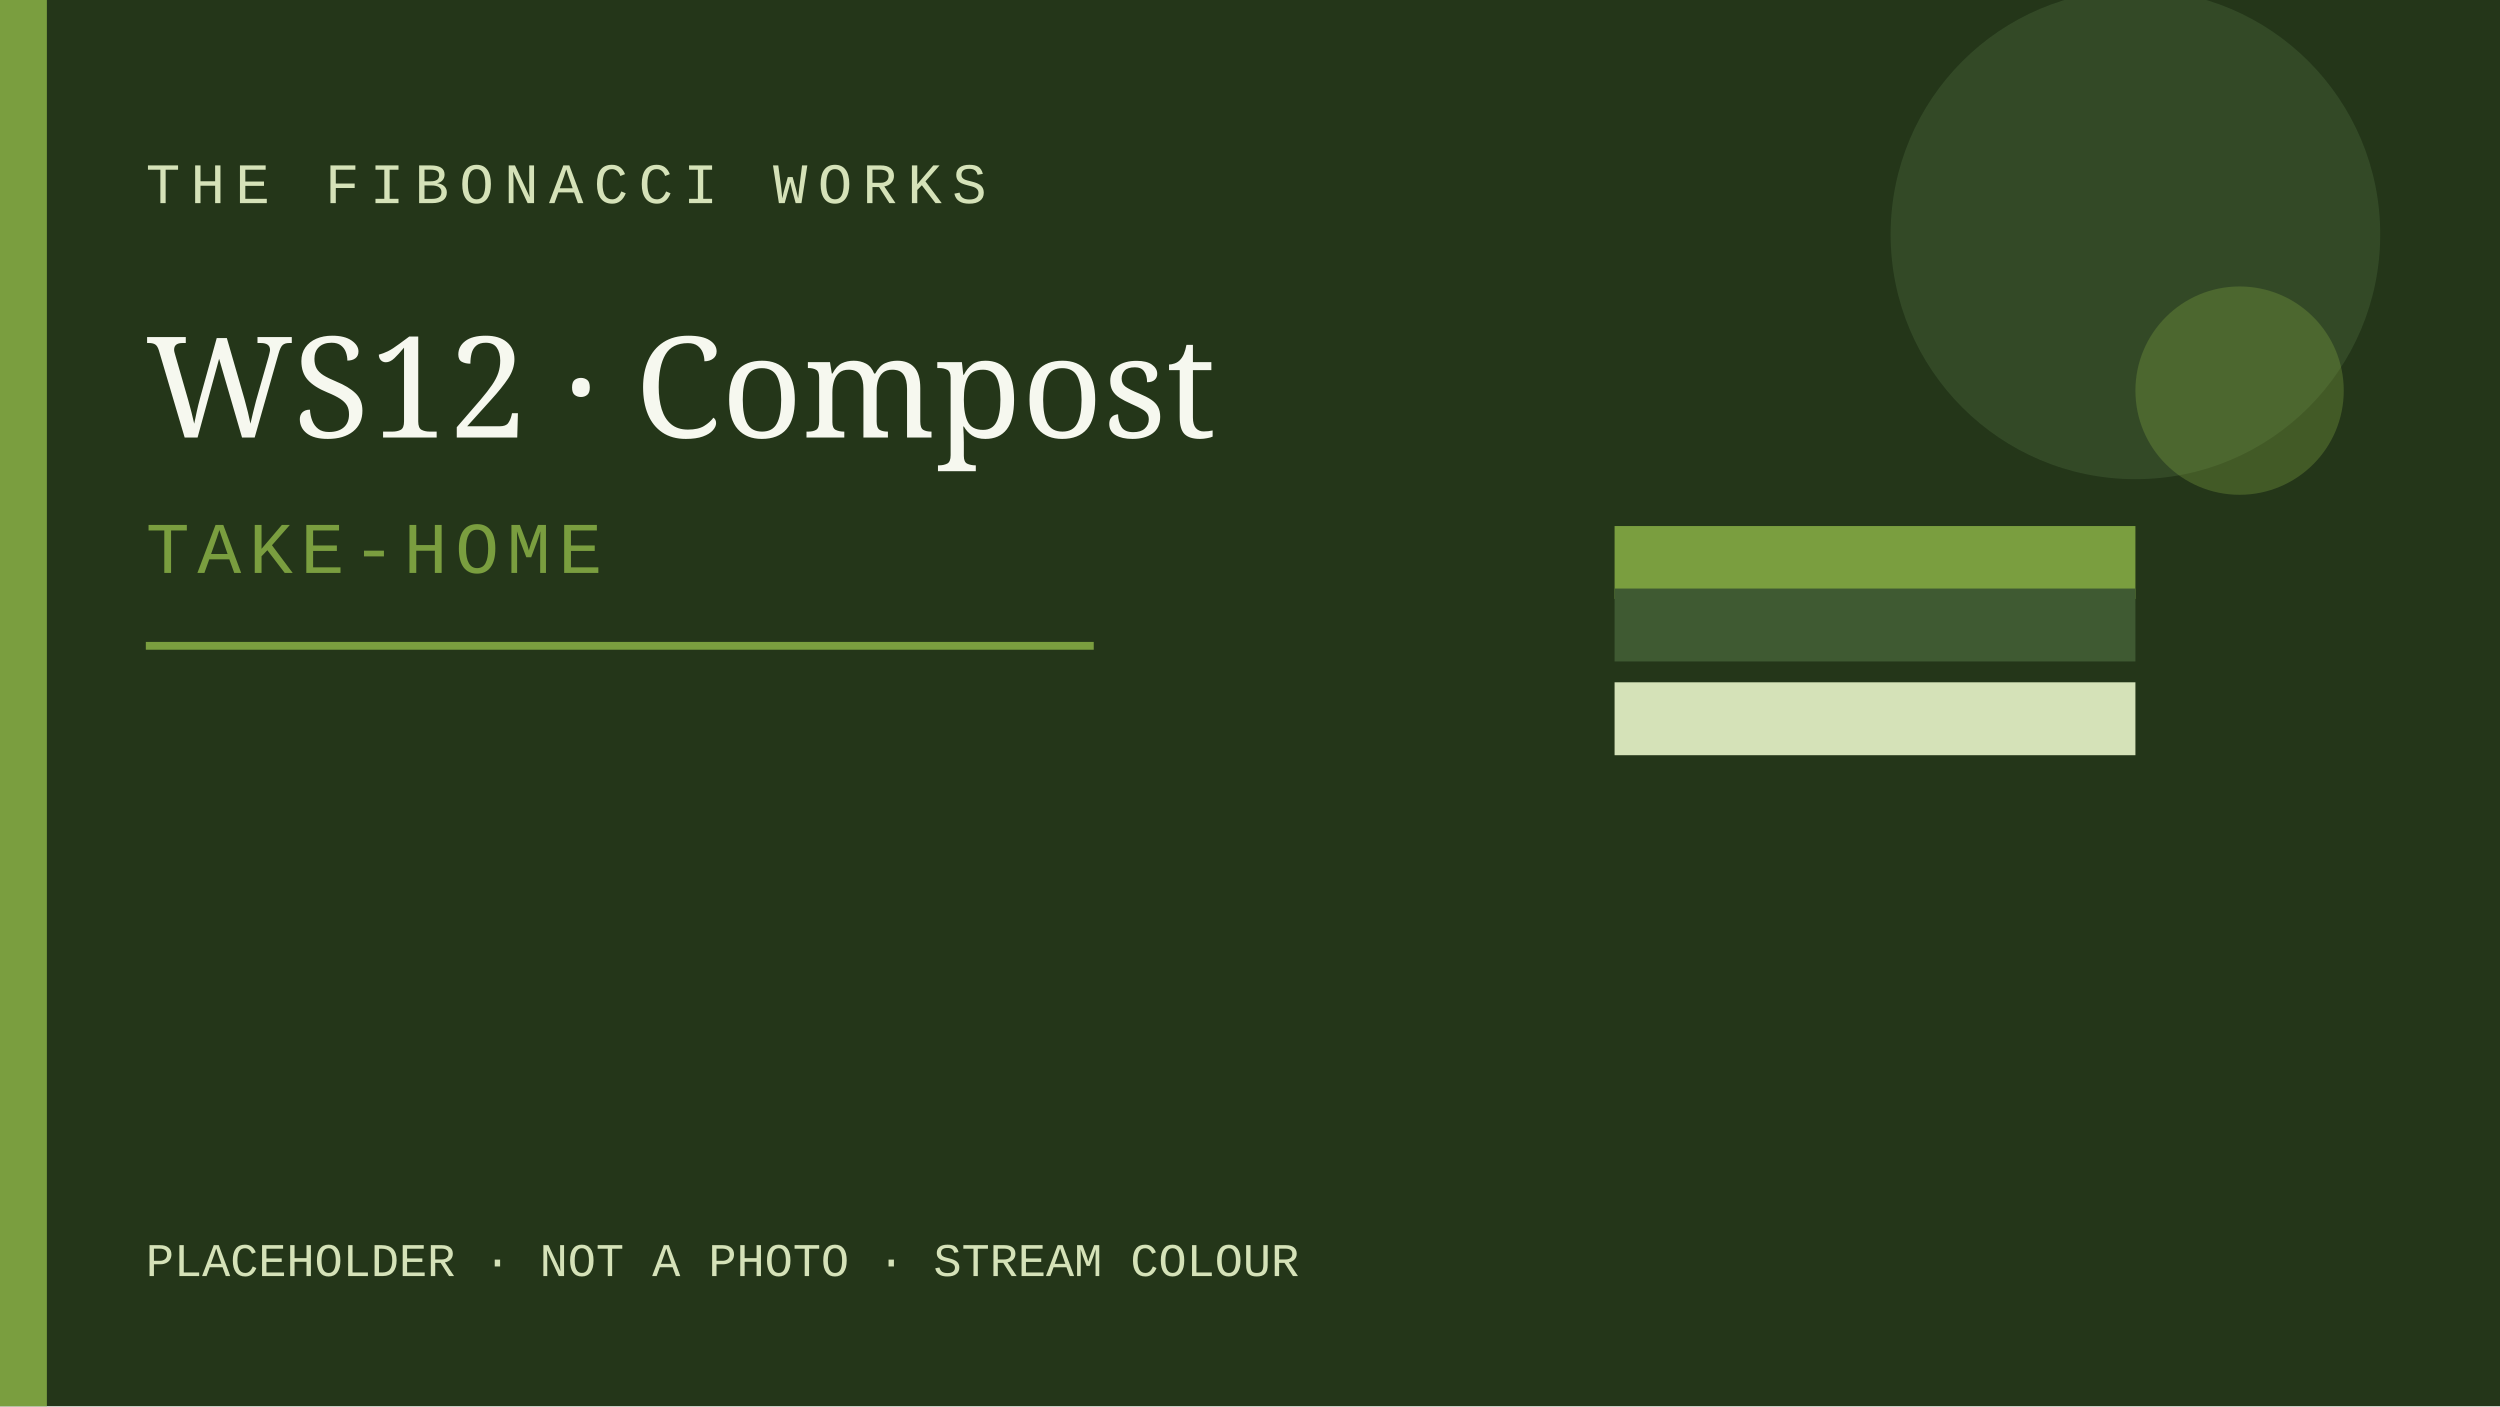
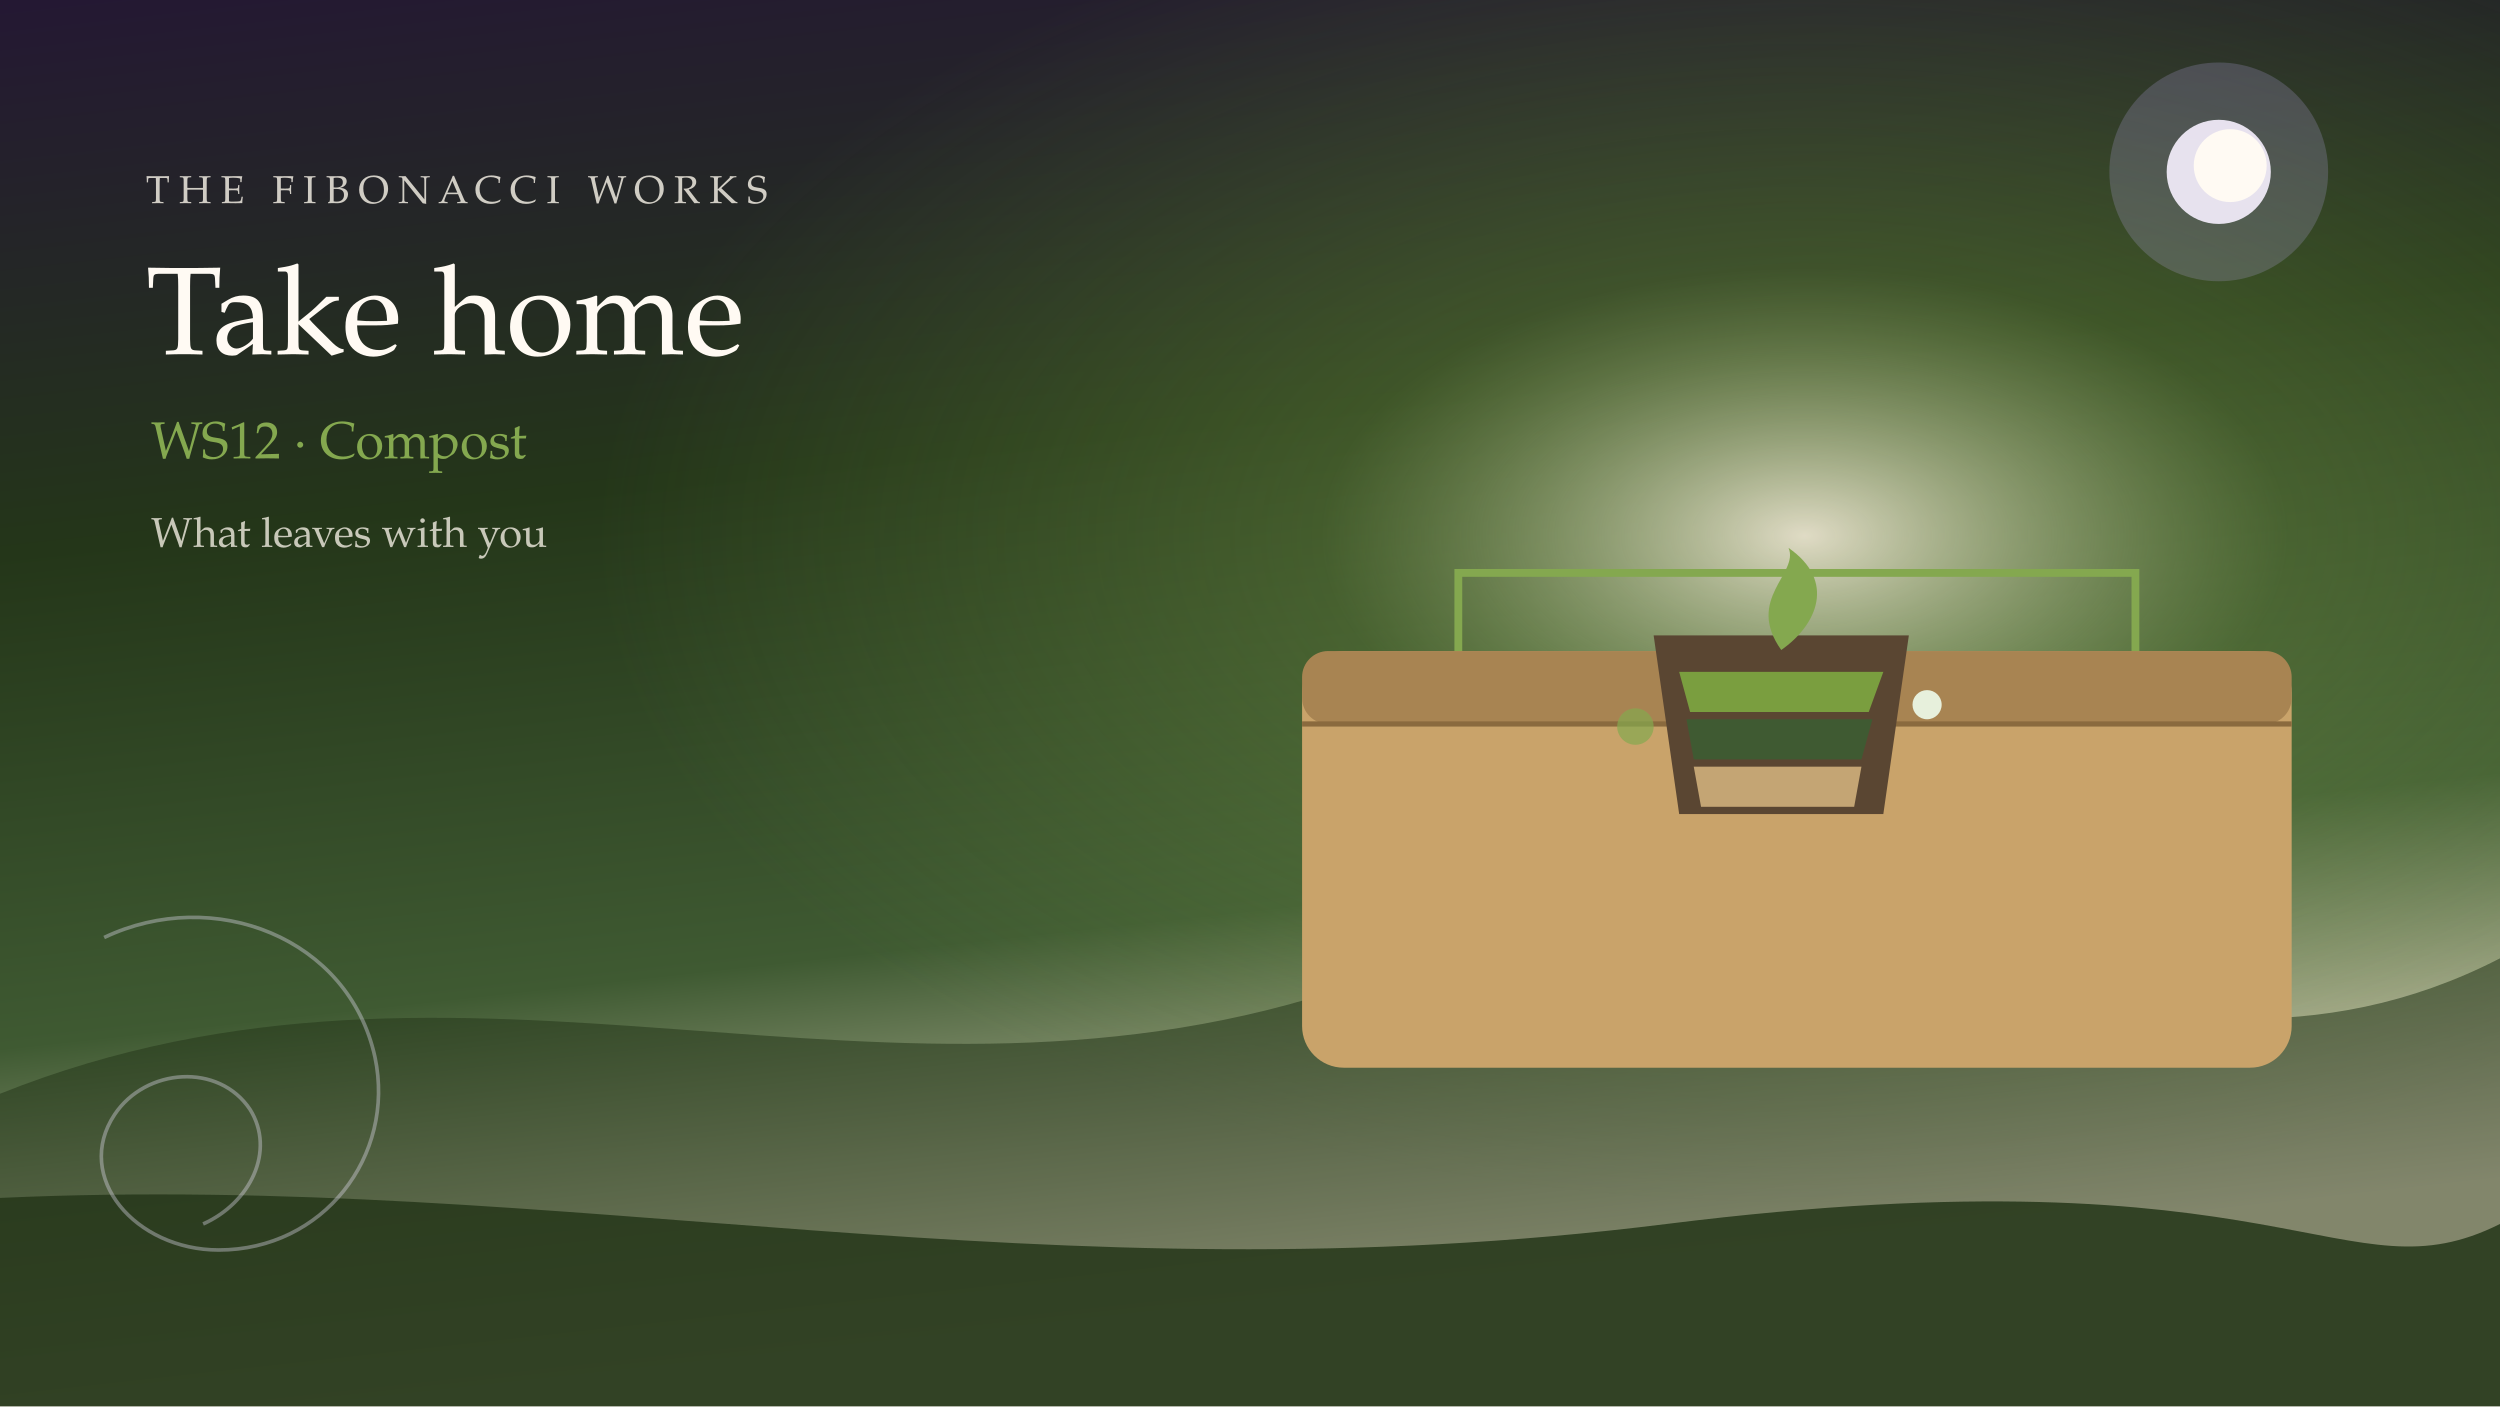
- <svg xmlns="http://www.w3.org/2000/svg" width="960" height="540" viewBox="0 0 960 540" role="img" aria-label="WS12 · Compost Take-Home">
-   <rect width="960" height="540" fill="#243619" />
-   <rect x="0" y="0" width="18" height="540" fill="#7a9e3f" />
-   <circle cx="820" cy="90" r="94" fill="#3f5a32" opacity="0.55" />
-   <circle cx="860" cy="150" r="40" fill="#7a9e3f" opacity="0.35" />
-   <text x="56" y="78" fill="#d5e2b8" font-family="Courier New, monospace" font-size="22" letter-spacing="4">THE FIBONACCI WORKS</text>
-   <text x="56" y="168" fill="#f6f8ef" font-family="Georgia, serif" font-size="54">WS12 · Compost</text>
-   <text x="56" y="220" fill="#7a9e3f" font-family="Courier New, monospace" font-size="28" letter-spacing="3">TAKE-HOME</text>
-   <line x1="56" y1="248" x2="420" y2="248" stroke="#7a9e3f" stroke-width="3" />
-   <g transform="translate(460,40)">
-     <rect x="160" y="162" width="200" height="28" fill="#7a9e3f" />
-     <rect x="160" y="186" width="200" height="28" fill="#3f5a32" />
-     <rect x="160" y="222" width="200" height="28" fill="#d5e2b8" />
+ <svg xmlns="http://www.w3.org/2000/svg" width="960" height="540" viewBox="0 0 960 540" role="img" aria-label="WS12 Compost — Take home">
+   <defs>
+     <linearGradient id="sky" x1="0" y1="0" x2="0.2" y2="1">
+       <stop offset="0" stop-color="#241833" />
+       <stop offset="0.38" stop-color="#243619" />
+       <stop offset="0.72" stop-color="#3f5a32" />
+       <stop offset="1" stop-color="#f3e6cf" />
+     </linearGradient>
+     <radialGradient id="lantern" cx="72%" cy="38%" r="48%">
+       <stop offset="0" stop-color="#fff6e2" stop-opacity="0.85" />
+       <stop offset="0.4" stop-color="#84a84f" stop-opacity="0.28" />
+       <stop offset="1" stop-color="#84a84f" stop-opacity="0" />
+     </radialGradient>
+   </defs>
+   <rect width="960" height="540" fill="url(#sky)" />
+   <rect width="960" height="540" fill="url(#lantern)" />
+   <circle cx="852" cy="66" r="42" fill="#c8b6ff" opacity="0.2" />
+   <circle cx="852" cy="66" r="20" fill="#f7f1ff" opacity="0.9" />
+   <circle cx="856.4" cy="63.6" r="14" fill="#fffaf3" />
+   <path d="M0 420 C 180 348, 340 440, 520 378 S 820 440, 960 368 V 540 H 0 Z" fill="#243619" opacity="0.55" />
+   <path d="M0 460 C 220 450, 400 500, 640 470 S 900 500, 960 470 V 540 H 0 Z" fill="#243619" opacity="0.85" />
+   <path d="M78 470 c 18-8 28-28 18-44 -12-18 -40-16 -52 2 -16 24 8 52 40 52 40 0 68-36 60-74 -10-46-62-66-104-46" fill="none" stroke="#efe8ff" stroke-width="1.4" opacity="0.35" />
+   <rect x="500" y="250" width="380" height="160" rx="16" fill="#c9a36a" />
+   <rect x="500" y="250" width="380" height="28" rx="10" fill="#a88452" />
+   <path d="M500 278 H 880" stroke="#8a6a3e" stroke-width="2" />
+   <path d="M560 250 V 220 H 820 V 250" fill="none" stroke="#84a84f" stroke-width="3" />
+   <g transform="translate(600 195) scale(0.7)">
+     <path d="M50 70 H 190 L 176 168 H 64 Z" fill="#5a4632" />
+     <path d="M64 90 H 176 L 168 112 H 70 Z" fill="#7a9e3f" />
+     <path d="M68 116 H 170 L 164 138 H 72 Z" fill="#3f5a32" />
+     <path d="M72 142 H 164 L 160 164 H 76 Z" fill="#c4a574" />
+     <path d="M120 78 C 100 50 130 36 124 22 C 150 40 140 64 120 78 Z" fill="#84a84f" />
+     <circle cx="40" cy="120" r="10" fill="#84a84f" opacity="0.7" />
+     <circle cx="200" cy="108" r="8" fill="#e7f0dc" />
  </g>
-   <text x="56" y="490" fill="#d5e2b8" font-family="Courier New, monospace" font-size="18">PLACEHOLDER · NOT A PHOTO · STREAM COLOUR</text>
+   <text x="56" y="78" fill="#f6f1e6" font-family="Georgia, Palatino, serif" font-size="15" letter-spacing="3.5" opacity="0.82">THE FIBONACCI WORKS</text>
+   <text x="56" y="136" fill="#fffaf3" font-family="Georgia, Palatino, serif" font-size="48">Take home</text>
+   <text x="58" y="176" fill="#84a84f" font-family="Georgia, Palatino, serif" font-size="20">WS12 · Compost</text>
+   <text x="58" y="210" fill="#f6f1e6" font-family="Georgia, Palatino, serif" font-size="16" opacity="0.78">What leaves with you</text>
</svg>
